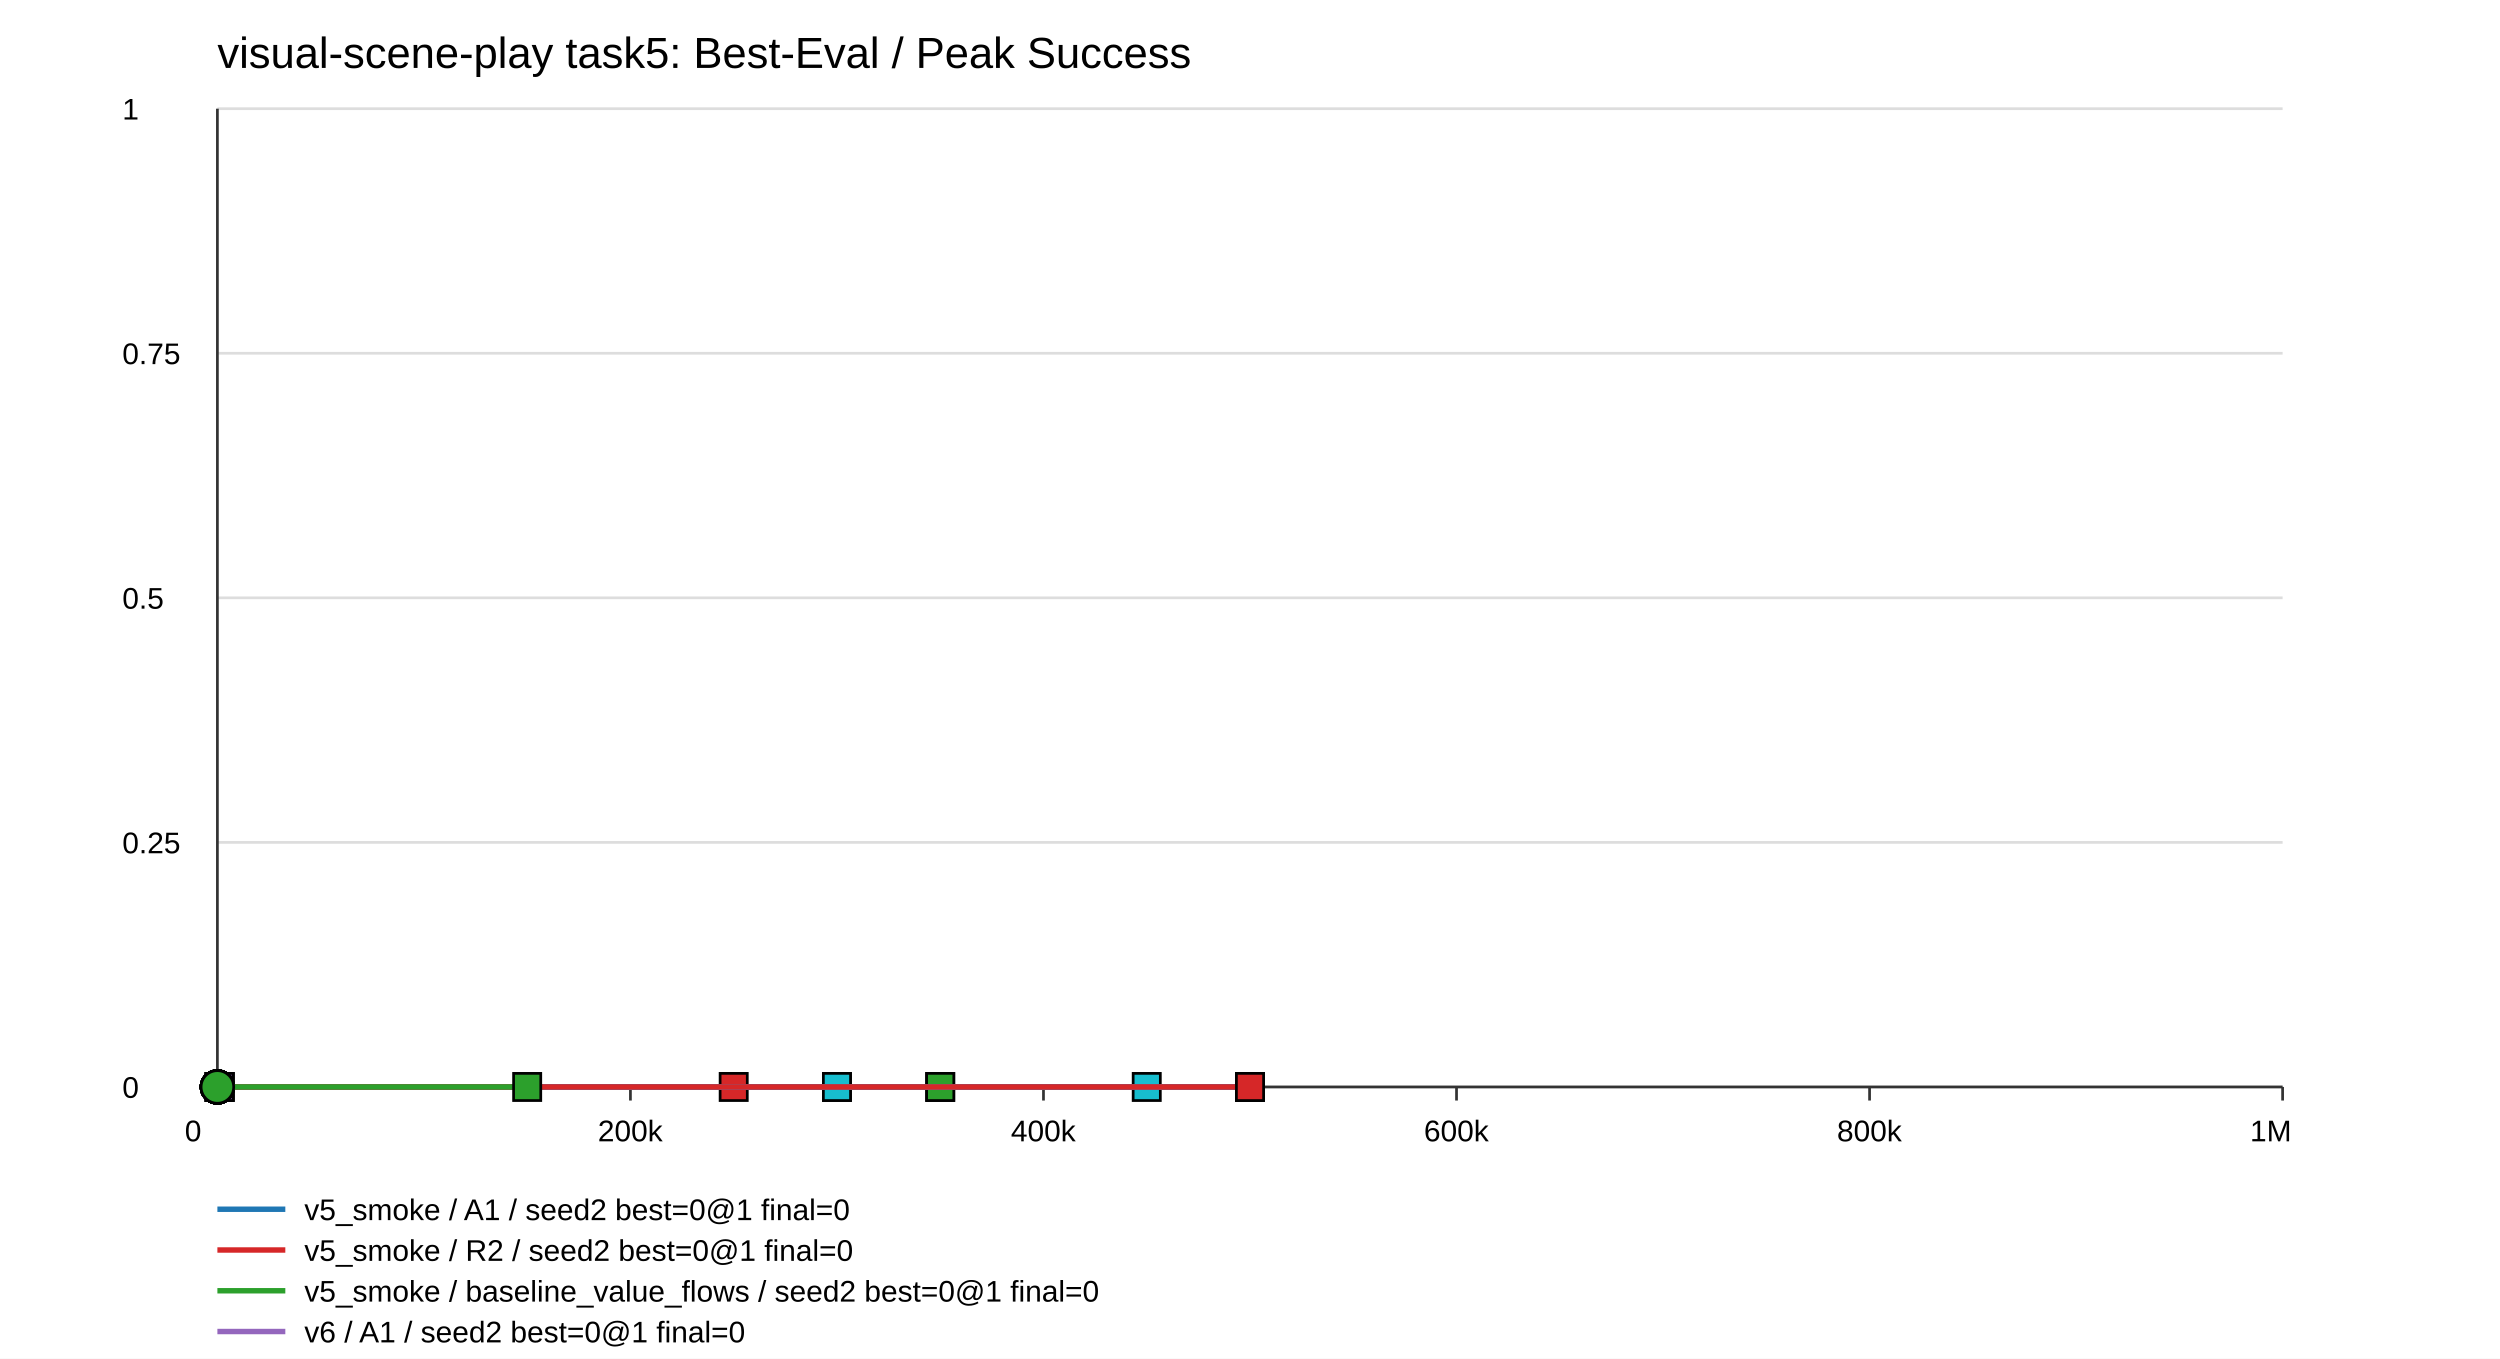
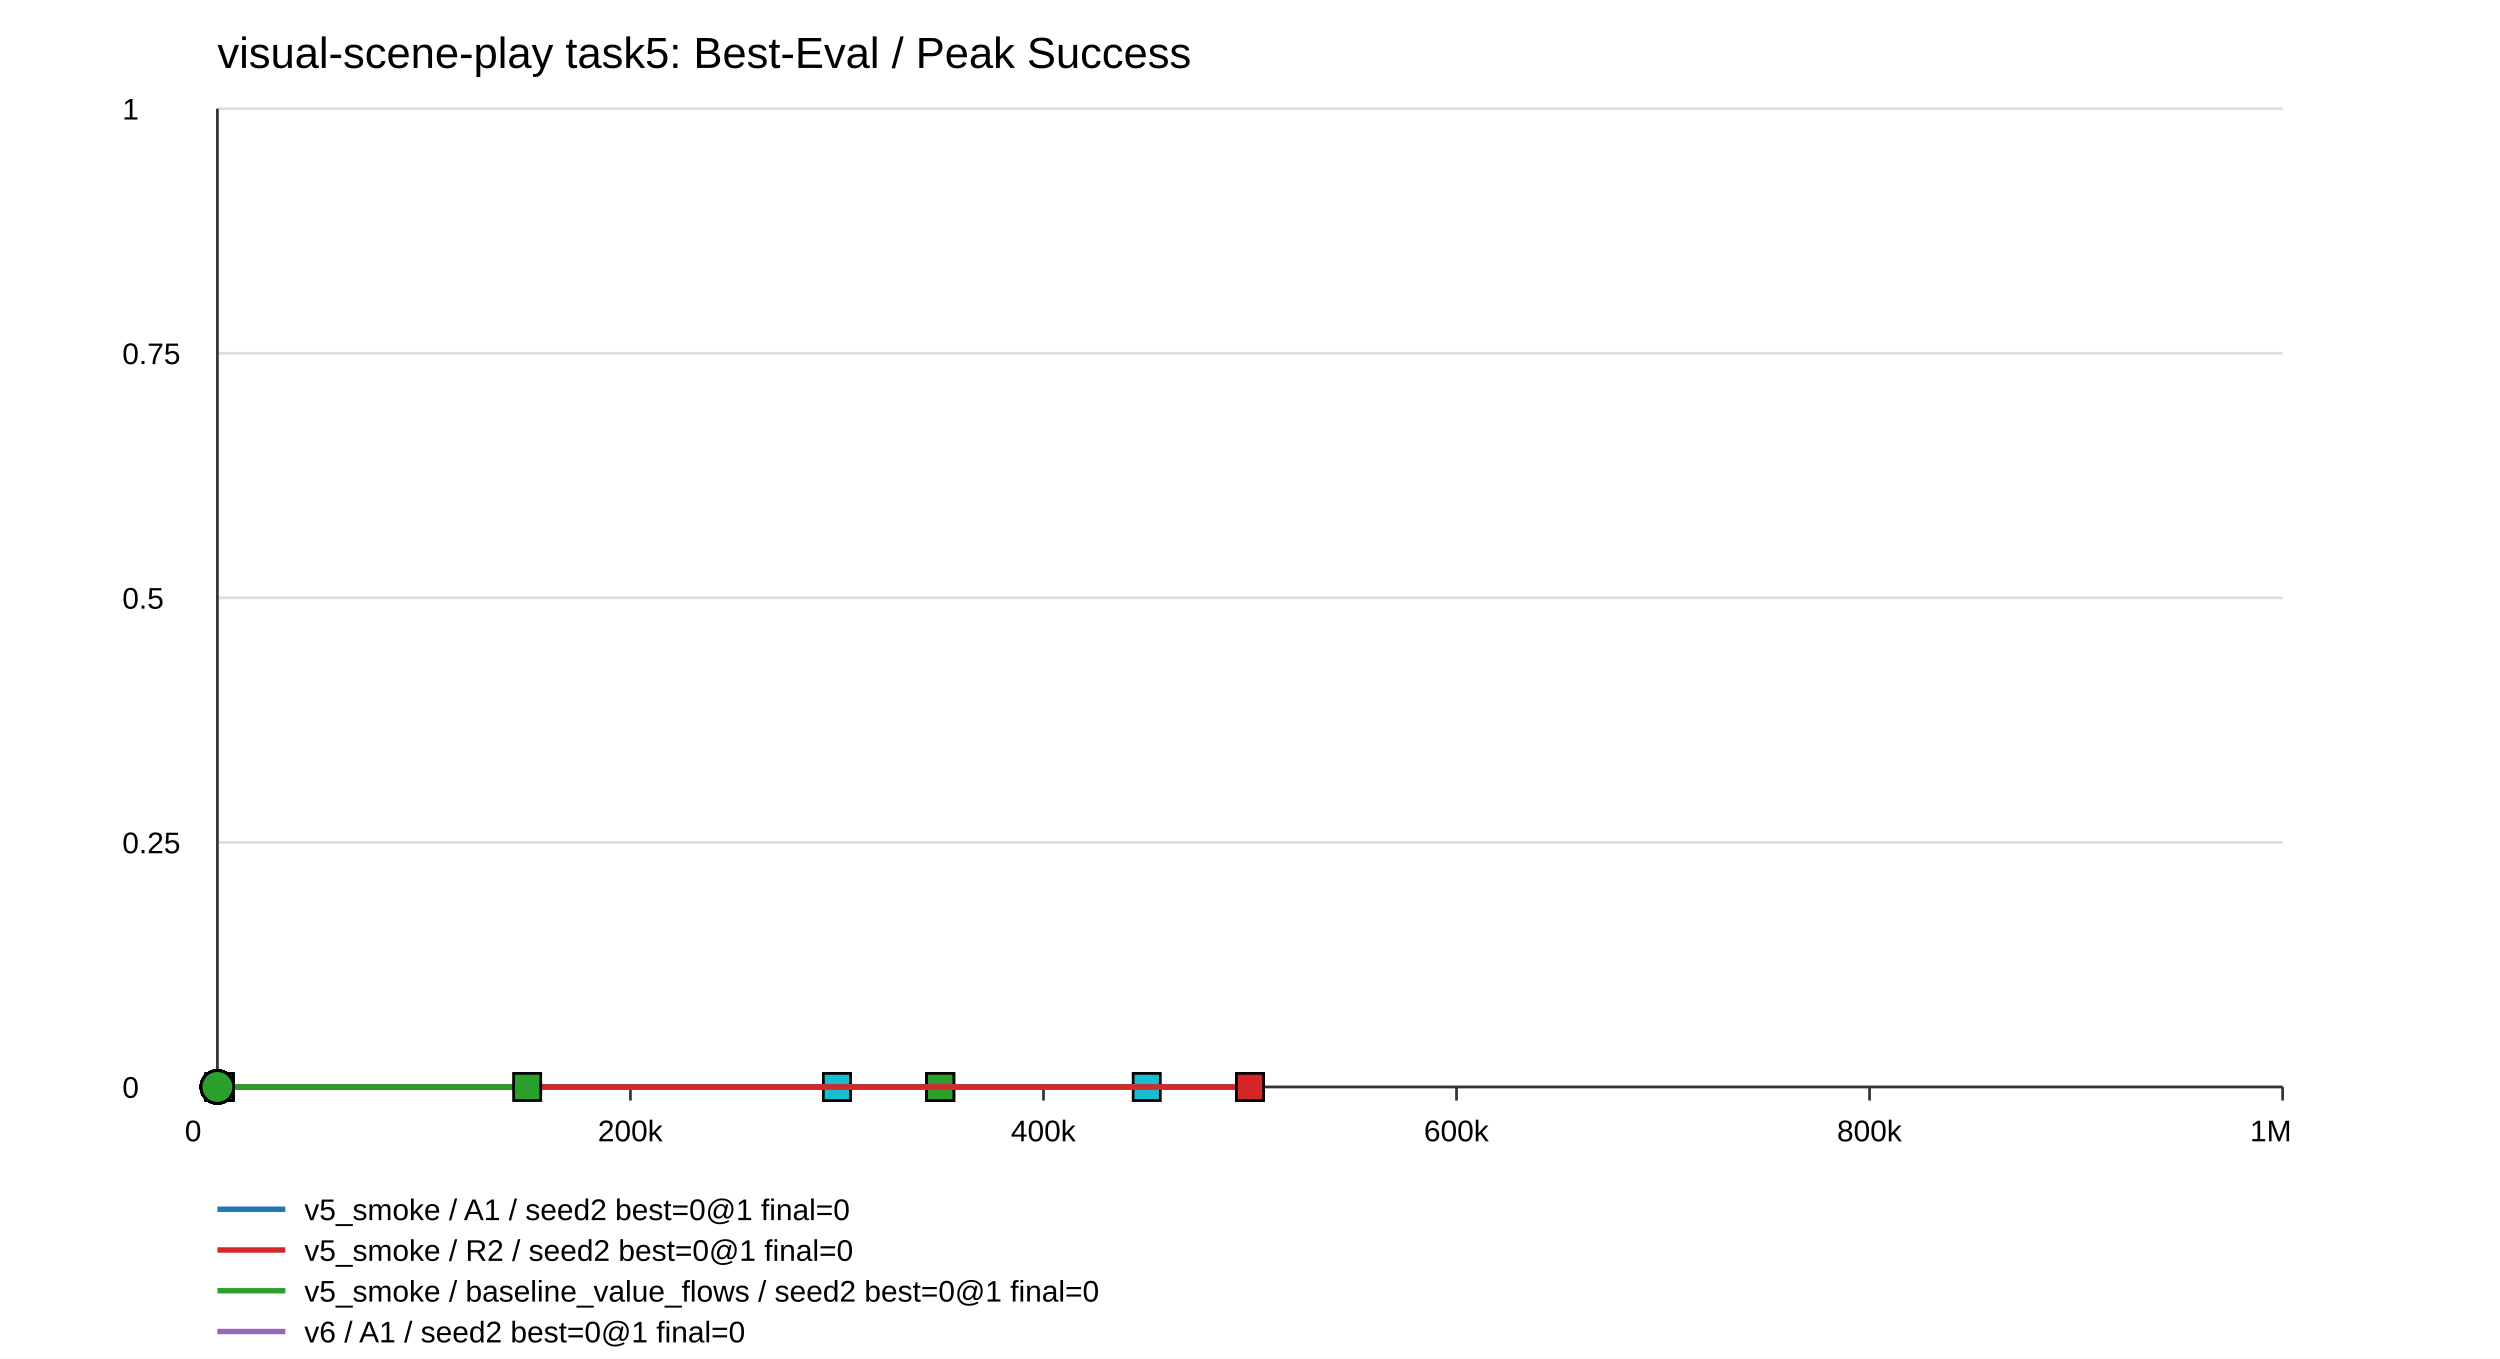
<svg xmlns="http://www.w3.org/2000/svg" width="920" height="500" viewBox="0 0 920 500">
  <rect width="100%" height="100%" fill="white" />
  <text x="80" y="25" font-family="Arial" font-size="16">visual-scene-play task5: Best-Eval / Peak Success</text>
  <line x1="80" y1="400.0" x2="840" y2="400.0" stroke="#ddd" />
  <text x="45" y="404.0" font-family="Arial" font-size="11">0</text>
  <line x1="80" y1="310.0" x2="840" y2="310.0" stroke="#ddd" />
  <text x="45" y="314.0" font-family="Arial" font-size="11">0.25</text>
  <line x1="80" y1="220.0" x2="840" y2="220.0" stroke="#ddd" />
  <text x="45" y="224.0" font-family="Arial" font-size="11">0.5</text>
  <line x1="80" y1="130.0" x2="840" y2="130.0" stroke="#ddd" />
  <text x="45" y="134.0" font-family="Arial" font-size="11">0.75</text>
  <line x1="80" y1="40.0" x2="840" y2="40.0" stroke="#ddd" />
  <text x="45" y="44.0" font-family="Arial" font-size="11">1</text>
  <line x1="80" y1="400" x2="840" y2="400" stroke="#333" />
  <line x1="80" y1="40" x2="80" y2="400" stroke="#333" />
  <line x1="80.0" y1="400" x2="80.0" y2="405" stroke="#333" />
  <text x="68.0" y="420" font-family="Arial" font-size="11">0</text>
  <line x1="232.0" y1="400" x2="232.0" y2="405" stroke="#333" />
  <text x="220.0" y="420" font-family="Arial" font-size="11">200k</text>
  <line x1="384.0" y1="400" x2="384.0" y2="405" stroke="#333" />
  <text x="372.0" y="420" font-family="Arial" font-size="11">400k</text>
  <line x1="536.0" y1="400" x2="536.0" y2="405" stroke="#333" />
  <text x="524.0" y="420" font-family="Arial" font-size="11">600k</text>
  <line x1="688.0" y1="400" x2="688.0" y2="405" stroke="#333" />
  <text x="676.0" y="420" font-family="Arial" font-size="11">800k</text>
  <line x1="840.0" y1="400" x2="840.0" y2="405" stroke="#333" />
  <text x="828.0" y="420" font-family="Arial" font-size="11">1M</text>
  <polyline points="80.0,400.0 80.8,400.0" fill="none" stroke="#1f77b4" stroke-width="2" />
  <circle cx="80.0" cy="400.0" r="6" fill="#1f77b4" stroke="black" />
  <rect x="75.8" y="395.0" width="10" height="10" fill="#1f77b4" stroke="black" />
  <line x1="80" y1="445" x2="105" y2="445" stroke="#1f77b4" stroke-width="2" />
  <text x="112" y="449" font-family="Arial" font-size="11">v5_smoke / A1 / seed2 best=0@1 final=0</text>
  <polyline points="80.0,400.0 80.8,400.0" fill="none" stroke="#d62728" stroke-width="2" />
  <circle cx="80.0" cy="400.0" r="6" fill="#d62728" stroke="black" />
  <rect x="75.8" y="395.0" width="10" height="10" fill="#d62728" stroke="black" />
  <line x1="80" y1="460" x2="105" y2="460" stroke="#d62728" stroke-width="2" />
  <text x="112" y="464" font-family="Arial" font-size="11">v5_smoke / R2 / seed2 best=0@1 final=0</text>
  <polyline points="80.0,400.0 80.8,400.0" fill="none" stroke="#2ca02c" stroke-width="2" />
  <circle cx="80.0" cy="400.0" r="6" fill="#2ca02c" stroke="black" />
  <rect x="75.8" y="395.0" width="10" height="10" fill="#2ca02c" stroke="black" />
  <line x1="80" y1="475" x2="105" y2="475" stroke="#2ca02c" stroke-width="2" />
  <text x="112" y="479" font-family="Arial" font-size="11">v5_smoke / baseline_value_flows / seed2 best=0@1 final=0</text>
  <polyline points="80.0,400.0 80.8,400.0" fill="none" stroke="#9467bd" stroke-width="2" />
  <circle cx="80.0" cy="400.0" r="6" fill="#9467bd" stroke="black" />
  <rect x="75.8" y="395.0" width="10" height="10" fill="#9467bd" stroke="black" />
  <line x1="80" y1="490" x2="105" y2="490" stroke="#9467bd" stroke-width="2" />
  <text x="112" y="494" font-family="Arial" font-size="11">v6 / A1 / seed2 best=0@1 final=0</text>
  <polyline points="80.0,400.0 118.0,400.0 156.0,400.0 194.0,400.0 232.0,400.0 270.0,400.0 308.0,400.0" fill="none" stroke="#ff7f0e" stroke-width="2" />
  <circle cx="80.0" cy="400.0" r="6" fill="#ff7f0e" stroke="black" />
  <rect x="303.0" y="395.0" width="10" height="10" fill="#ff7f0e" stroke="black" />
  <line x1="80" y1="505" x2="105" y2="505" stroke="#ff7f0e" stroke-width="2" />
  <text x="112" y="509" font-family="Arial" font-size="11">v6 / A1 / seed2 best=0@1 final=0</text>
  <polyline points="80.0,400.0 118.0,400.0 156.0,400.0 194.0,400.0 232.0,400.0 270.0,400.0 308.0,400.0" fill="none" stroke="#17becf" stroke-width="2" />
  <circle cx="80.0" cy="400.0" r="6" fill="#17becf" stroke="black" />
  <rect x="303.0" y="395.0" width="10" height="10" fill="#17becf" stroke="black" />
  <line x1="80" y1="520" x2="105" y2="520" stroke="#17becf" stroke-width="2" />
  <text x="112" y="524" font-family="Arial" font-size="11">v6 / R2 / seed2 best=0@1 final=0</text>
  <polyline points="80.0,400.0 118.0,400.0 156.0,400.0 194.0,400.0 232.0,400.0 270.0,400.0 308.0,400.0 346.0,400.0" fill="none" stroke="#8c564b" stroke-width="2" />
  <circle cx="80.0" cy="400.0" r="6" fill="#8c564b" stroke="black" />
  <rect x="341.0" y="395.0" width="10" height="10" fill="#8c564b" stroke="black" />
  <line x1="80" y1="535" x2="105" y2="535" stroke="#8c564b" stroke-width="2" />
  <text x="112" y="539" font-family="Arial" font-size="11">v8p1 / R2_stable_strong / seed10 best=0@1 final=0</text>
  <polyline points="80.0,400.0 118.0,400.0 156.0,400.0 194.0,400.0 232.0,400.0 270.0,400.0 308.0,400.0 346.0,400.0 384.0,400.0 422.0,400.0 460.0,400.0" fill="none" stroke="#e377c2" stroke-width="2" />
  <circle cx="80.0" cy="400.0" r="6" fill="#e377c2" stroke="black" />
  <rect x="455.0" y="395.0" width="10" height="10" fill="#e377c2" stroke="black" />
  <line x1="80" y1="550" x2="105" y2="550" stroke="#e377c2" stroke-width="2" />
  <text x="112" y="554" font-family="Arial" font-size="11">v8p1 / R2_stable_strong / seed11 best=0@1 final=0</text>
  <polyline points="80.0,400.0 118.0,400.0 156.0,400.0 194.0,400.0 232.0,400.0 270.0,400.0 308.0,400.0 346.0,400.0 384.0,400.0 422.0,400.0 460.0,400.0" fill="none" stroke="#1f77b4" stroke-width="2" />
  <circle cx="80.0" cy="400.0" r="6" fill="#1f77b4" stroke="black" />
  <rect x="455.0" y="395.0" width="10" height="10" fill="#1f77b4" stroke="black" />
  <line x1="80" y1="565" x2="105" y2="565" stroke="#1f77b4" stroke-width="2" />
  <text x="112" y="569" font-family="Arial" font-size="11">v8p1 / R2_stable_strong / seed12 best=0@1 final=0</text>
-   <polyline points="80.0,400.0 118.0,400.0 156.0,400.0 194.0,400.0 232.0,400.0 270.0,400.0" fill="none" stroke="#d62728" stroke-width="2" />
+   <polyline points="80.0,400.0 118.0,400.0 156.0,400.0 194.0,400.0 232.0,400.0 270.0,400.0 308.0,400.0 346.0,400.0" fill="none" stroke="#d62728" stroke-width="2" />
  <circle cx="80.0" cy="400.0" r="6" fill="#d62728" stroke="black" />
-   <rect x="265.0" y="395.0" width="10" height="10" fill="#d62728" stroke="black" />
+   <rect x="341.0" y="395.0" width="10" height="10" fill="#d62728" stroke="black" />
  <line x1="80" y1="580" x2="105" y2="580" stroke="#d62728" stroke-width="2" />
  <text x="112" y="584" font-family="Arial" font-size="11">v8p1 / R2_stable_strong / seed13 best=0@1 final=0</text>
  <polyline points="80.0,400.0 118.0,400.0 156.0,400.0 194.0,400.0 232.0,400.0 270.0,400.0 308.0,400.0 346.0,400.0" fill="none" stroke="#2ca02c" stroke-width="2" />
  <circle cx="80.0" cy="400.0" r="6" fill="#2ca02c" stroke="black" />
  <rect x="341.0" y="395.0" width="10" height="10" fill="#2ca02c" stroke="black" />
  <line x1="80" y1="595" x2="105" y2="595" stroke="#2ca02c" stroke-width="2" />
  <text x="112" y="599" font-family="Arial" font-size="11">v8p1 / R2_stable_strong / seed2 best=0@1 final=0</text>
  <polyline points="80.0,400.0 118.0,400.0 156.0,400.0 194.0,400.0 232.0,400.0 270.0,400.0 308.0,400.0 346.0,400.0 384.0,400.0 422.0,400.0 460.0,400.0" fill="none" stroke="#9467bd" stroke-width="2" />
  <circle cx="80.0" cy="400.0" r="6" fill="#9467bd" stroke="black" />
  <rect x="455.0" y="395.0" width="10" height="10" fill="#9467bd" stroke="black" />
  <line x1="80" y1="610" x2="105" y2="610" stroke="#9467bd" stroke-width="2" />
  <text x="112" y="614" font-family="Arial" font-size="11">v8p1 / R2_stable_strong / seed2 best=0@1 final=0</text>
  <polyline points="80.0,400.0 118.0,400.0 156.0,400.0 194.0,400.0 232.0,400.0 270.0,400.0 308.0,400.0 346.0,400.0 384.0,400.0 422.0,400.0 460.0,400.0" fill="none" stroke="#ff7f0e" stroke-width="2" />
  <circle cx="80.0" cy="400.0" r="6" fill="#ff7f0e" stroke="black" />
  <rect x="455.0" y="395.0" width="10" height="10" fill="#ff7f0e" stroke="black" />
  <line x1="80" y1="625" x2="105" y2="625" stroke="#ff7f0e" stroke-width="2" />
  <text x="112" y="629" font-family="Arial" font-size="11">v8p1 / R2_stable_strong / seed3 best=0@1 final=0</text>
  <polyline points="80.0,400.0 118.0,400.0 156.0,400.0 194.0,400.0 232.0,400.0 270.0,400.0 308.0,400.0 346.0,400.0 384.0,400.0 422.0,400.0" fill="none" stroke="#17becf" stroke-width="2" />
  <circle cx="80.0" cy="400.0" r="6" fill="#17becf" stroke="black" />
  <rect x="417.0" y="395.0" width="10" height="10" fill="#17becf" stroke="black" />
  <line x1="80" y1="640" x2="105" y2="640" stroke="#17becf" stroke-width="2" />
  <text x="112" y="644" font-family="Arial" font-size="11">v8p1 / R2_stable_strong / seed4 best=0@1 final=0</text>
  <polyline points="80.0,400.0 118.0,400.0 156.0,400.0 194.0,400.0 232.0,400.0 270.0,400.0 308.0,400.0 346.0,400.0 384.0,400.0 422.0,400.0 460.0,400.0" fill="none" stroke="#8c564b" stroke-width="2" />
  <circle cx="80.0" cy="400.0" r="6" fill="#8c564b" stroke="black" />
  <rect x="455.0" y="395.0" width="10" height="10" fill="#8c564b" stroke="black" />
  <line x1="80" y1="655" x2="105" y2="655" stroke="#8c564b" stroke-width="2" />
  <text x="112" y="659" font-family="Arial" font-size="11">v8p1 / R2_stable_strong / seed5 best=0@1 final=0</text>
  <polyline points="80.0,400.0 118.0,400.0 156.0,400.0 194.0,400.0 232.0,400.0 270.0,400.0 308.0,400.0 346.0,400.0 384.0,400.0 422.0,400.0 460.0,400.0" fill="none" stroke="#e377c2" stroke-width="2" />
  <circle cx="80.0" cy="400.0" r="6" fill="#e377c2" stroke="black" />
  <rect x="455.0" y="395.0" width="10" height="10" fill="#e377c2" stroke="black" />
  <line x1="80" y1="670" x2="105" y2="670" stroke="#e377c2" stroke-width="2" />
  <text x="112" y="674" font-family="Arial" font-size="11">v8p1 / R2_stable_strong / seed6 best=0@1 final=0</text>
  <polyline points="80.0,400.0 118.0,400.0 156.0,400.0 194.0,400.0 232.0,400.0 270.0,400.0 308.0,400.0 346.0,400.0 384.0,400.0 422.0,400.0 460.0,400.0" fill="none" stroke="#1f77b4" stroke-width="2" />
  <circle cx="80.0" cy="400.0" r="6" fill="#1f77b4" stroke="black" />
  <rect x="455.0" y="395.0" width="10" height="10" fill="#1f77b4" stroke="black" />
  <line x1="80" y1="685" x2="105" y2="685" stroke="#1f77b4" stroke-width="2" />
  <text x="112" y="689" font-family="Arial" font-size="11">v8p1 / R2_stable_strong / seed7 best=0@1 final=0</text>
  <polyline points="80.0,400.0 118.0,400.0 156.0,400.0 194.0,400.0 232.0,400.0 270.0,400.0 308.0,400.0 346.0,400.0 384.0,400.0 422.0,400.0 460.0,400.0" fill="none" stroke="#d62728" stroke-width="2" />
  <circle cx="80.0" cy="400.0" r="6" fill="#d62728" stroke="black" />
  <rect x="455.0" y="395.0" width="10" height="10" fill="#d62728" stroke="black" />
  <line x1="80" y1="700" x2="105" y2="700" stroke="#d62728" stroke-width="2" />
  <text x="112" y="704" font-family="Arial" font-size="11">v8p1 / R2_stable_strong / seed8 best=0@1 final=0</text>
  <polyline points="80.0,400.0 118.0,400.0 156.0,400.0 194.0,400.0" fill="none" stroke="#2ca02c" stroke-width="2" />
  <circle cx="80.0" cy="400.0" r="6" fill="#2ca02c" stroke="black" />
  <rect x="189.0" y="395.0" width="10" height="10" fill="#2ca02c" stroke="black" />
  <line x1="80" y1="715" x2="105" y2="715" stroke="#2ca02c" stroke-width="2" />
  <text x="112" y="719" font-family="Arial" font-size="11">v8p1 / R2_stable_strong / seed9 best=0@1 final=0</text>
</svg>
